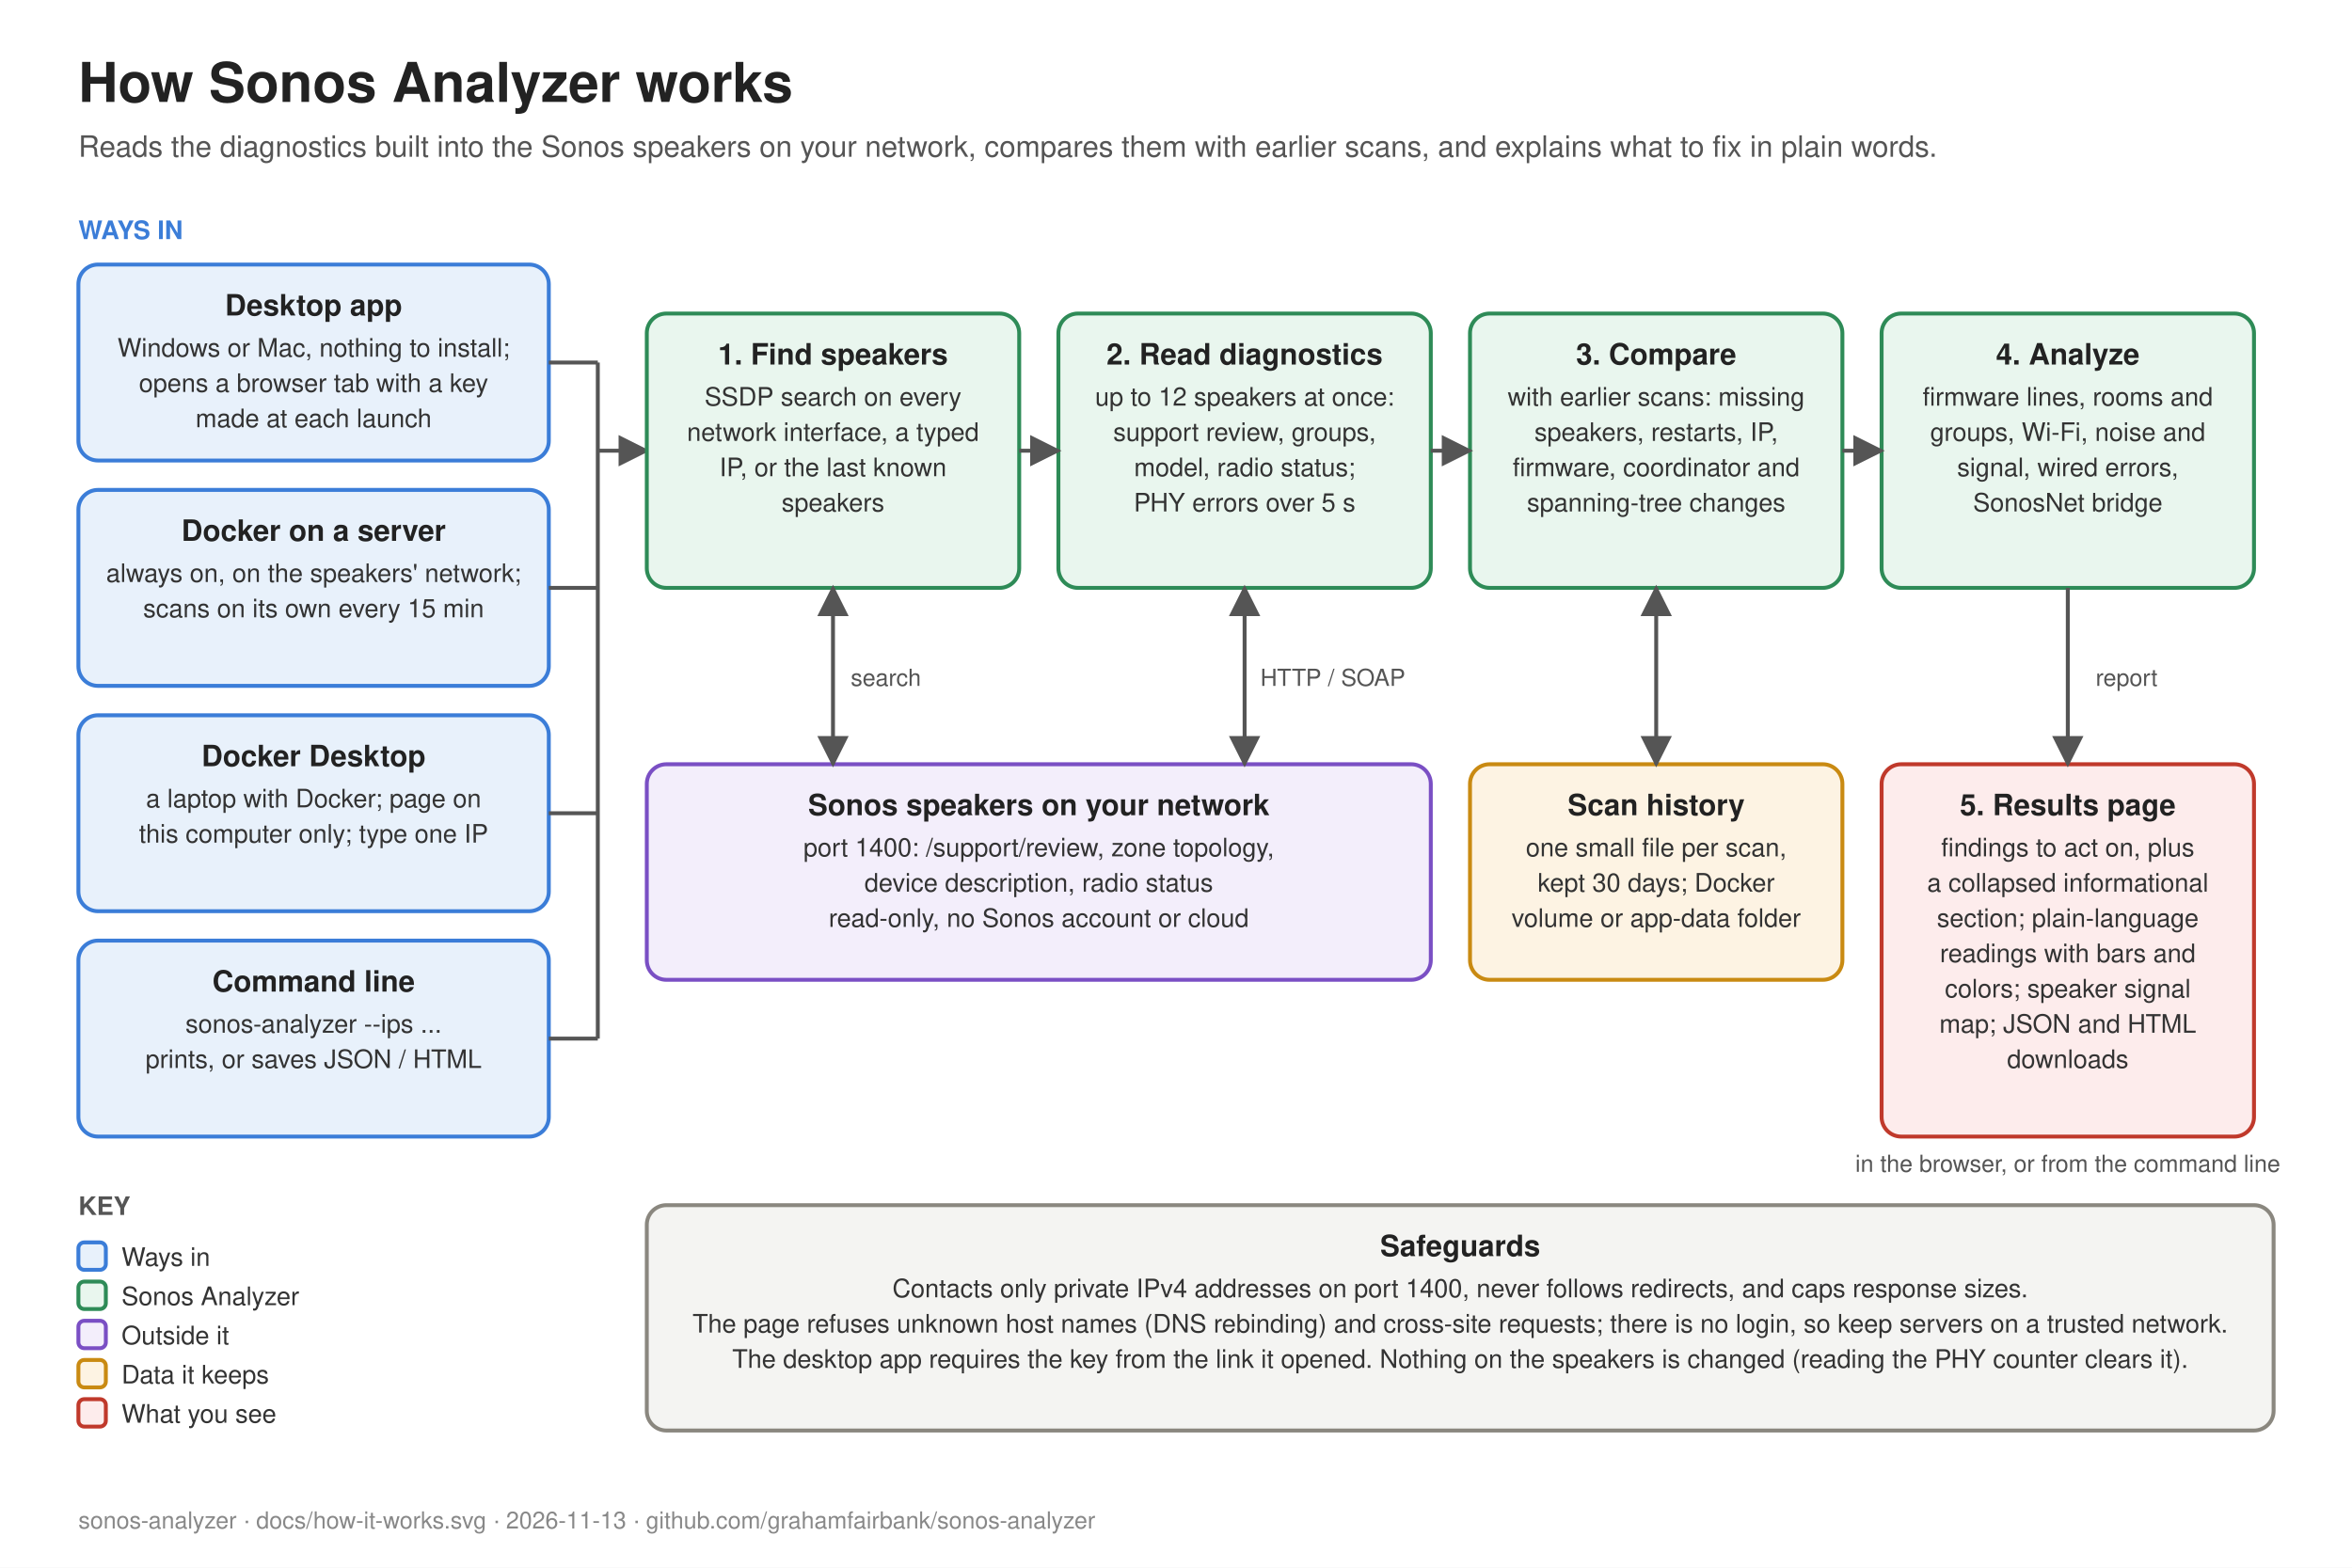
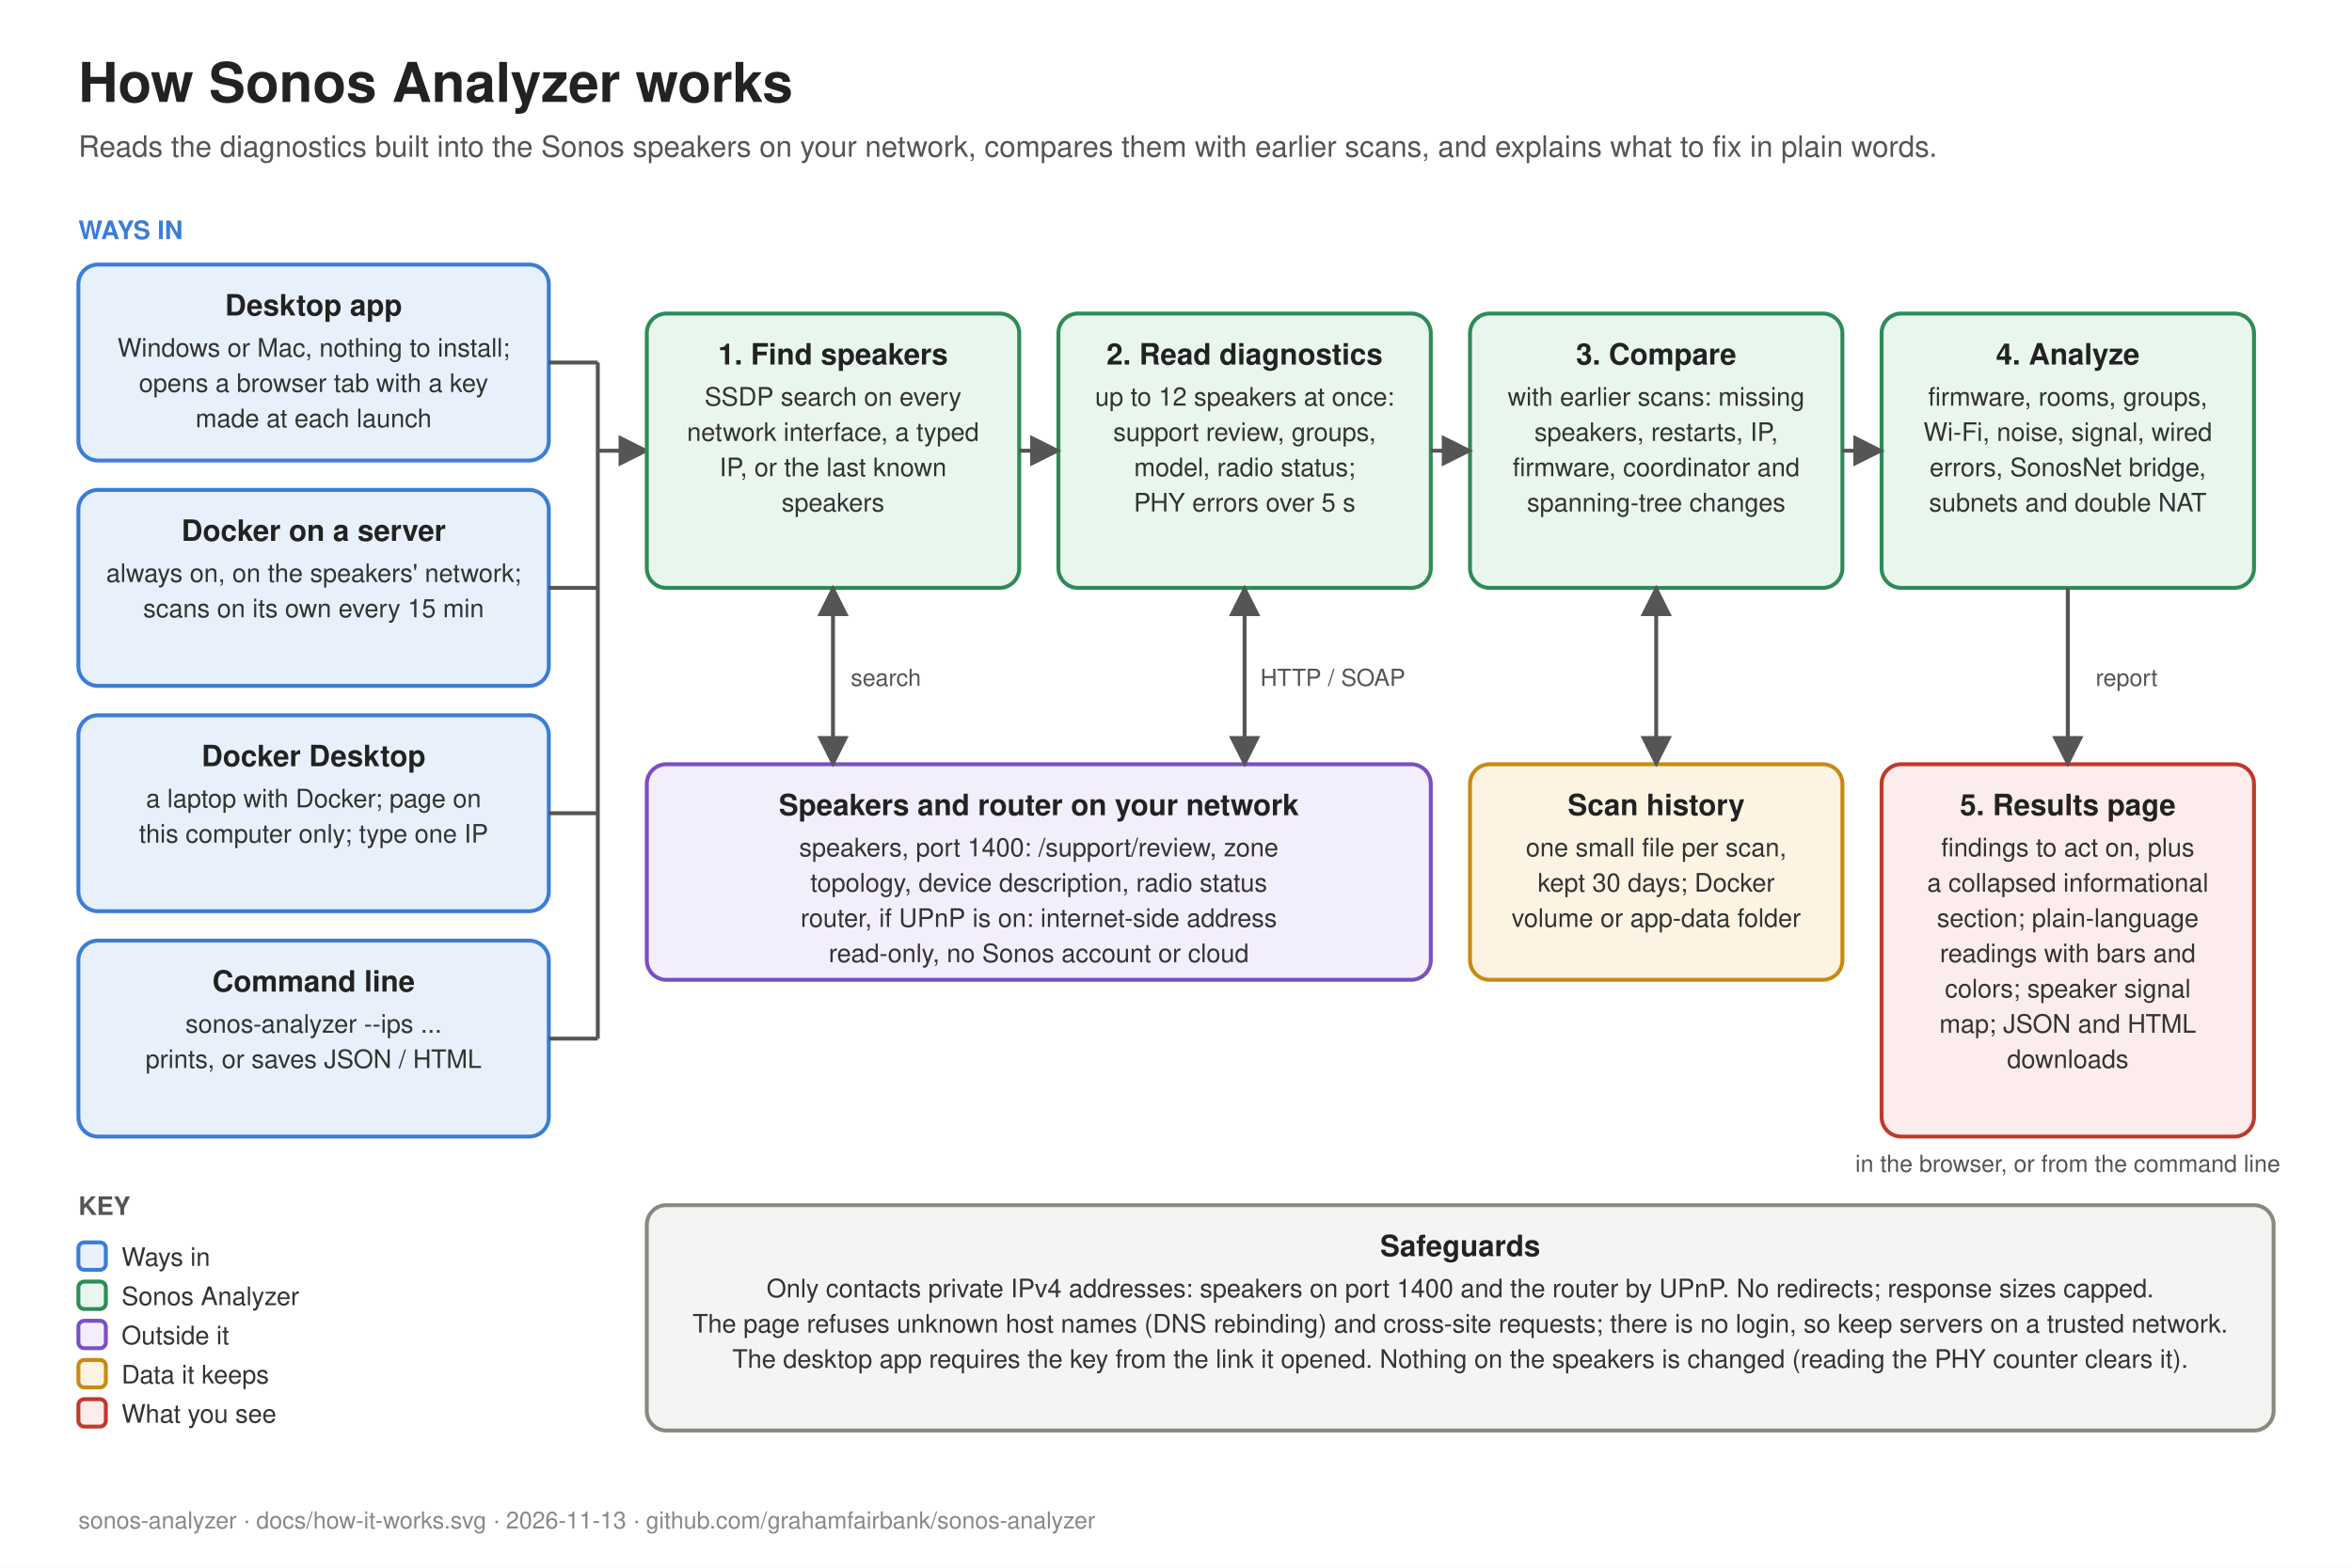
<svg xmlns="http://www.w3.org/2000/svg" viewBox="0 0 1200 800" width="1200" height="800" font-family="Segoe UI, Helvetica, Arial, sans-serif">
  <defs>
    <marker id="ah" viewBox="0 0 10 10" refX="9" refY="5" markerWidth="8" markerHeight="8" orient="auto-start-reverse">
      <path d="M0,0 L10,5 L0,10 z" fill="#555" />
    </marker>
  </defs>
  <rect x="0" y="0" width="1200" height="800" fill="#ffffff" />
  <text x="40" y="52" font-size="28" font-weight="bold" fill="#222">How Sonos Analyzer works</text>
  <text x="40" y="80" font-size="15" fill="#555">Reads the diagnostics built into the Sonos speakers on your network, compares them with earlier scans, and explains what to fix in plain words.</text>
  <text x="40" y="122" font-size="13" font-weight="bold" fill="#3b7dd8">WAYS IN</text>
  <rect x="40" y="135" width="240" height="100" rx="10" fill="#e8f1fb" stroke="#3b7dd8" stroke-width="2" />
  <text x="160.0" y="161" text-anchor="middle" font-size="15" font-weight="bold" fill="#222">Desktop app</text>
  <text x="160.0" y="182" text-anchor="middle" font-size="13" fill="#333">Windows or Mac, nothing to install;</text>
  <text x="160.0" y="200" text-anchor="middle" font-size="13" fill="#333">opens a browser tab with a key</text>
  <text x="160.0" y="218" text-anchor="middle" font-size="13" fill="#333">made at each launch</text>
  <path d="M280,185 L305,185" fill="none" stroke="#555" stroke-width="2" />
  <rect x="40" y="250" width="240" height="100" rx="10" fill="#e8f1fb" stroke="#3b7dd8" stroke-width="2" />
  <text x="160.0" y="276" text-anchor="middle" font-size="15" font-weight="bold" fill="#222">Docker on a server</text>
  <text x="160.0" y="297" text-anchor="middle" font-size="13" fill="#333">always on, on the speakers' network;</text>
  <text x="160.0" y="315" text-anchor="middle" font-size="13" fill="#333">scans on its own every 15 min</text>
  <path d="M280,300 L305,300" fill="none" stroke="#555" stroke-width="2" />
  <rect x="40" y="365" width="240" height="100" rx="10" fill="#e8f1fb" stroke="#3b7dd8" stroke-width="2" />
  <text x="160.0" y="391" text-anchor="middle" font-size="15" font-weight="bold" fill="#222">Docker Desktop</text>
  <text x="160.0" y="412" text-anchor="middle" font-size="13" fill="#333">a laptop with Docker; page on</text>
  <text x="160.0" y="430" text-anchor="middle" font-size="13" fill="#333">this computer only; type one IP</text>
  <path d="M280,415 L305,415" fill="none" stroke="#555" stroke-width="2" />
  <rect x="40" y="480" width="240" height="100" rx="10" fill="#e8f1fb" stroke="#3b7dd8" stroke-width="2" />
  <text x="160.0" y="506" text-anchor="middle" font-size="15" font-weight="bold" fill="#222">Command line</text>
  <text x="160.0" y="527" text-anchor="middle" font-size="13" fill="#333">sonos-analyzer --ips ...</text>
  <text x="160.0" y="545" text-anchor="middle" font-size="13" fill="#333">prints, or saves JSON / HTML</text>
  <path d="M280,530 L305,530" fill="none" stroke="#555" stroke-width="2" />
  <path d="M305,185 L305,530" fill="none" stroke="#555" stroke-width="2" />
  <path d="M305,230 L330,230" fill="none" stroke="#555" stroke-width="2" marker-end="url(#ah)" />
  <rect x="330" y="160" width="190" height="140" rx="10" fill="#e9f6ee" stroke="#2e8b57" stroke-width="2" />
  <text x="425.0" y="186" text-anchor="middle" font-size="15" font-weight="bold" fill="#222">1. Find speakers</text>
  <text x="425.0" y="207" text-anchor="middle" font-size="13" fill="#333">SSDP search on every</text>
  <text x="425.0" y="225" text-anchor="middle" font-size="13" fill="#333">network interface, a typed</text>
  <text x="425.0" y="243" text-anchor="middle" font-size="13" fill="#333">IP, or the last known</text>
  <text x="425.0" y="261" text-anchor="middle" font-size="13" fill="#333">speakers</text>
  <rect x="540" y="160" width="190" height="140" rx="10" fill="#e9f6ee" stroke="#2e8b57" stroke-width="2" />
  <text x="635.0" y="186" text-anchor="middle" font-size="15" font-weight="bold" fill="#222">2. Read diagnostics</text>
  <text x="635.0" y="207" text-anchor="middle" font-size="13" fill="#333">up to 12 speakers at once:</text>
  <text x="635.0" y="225" text-anchor="middle" font-size="13" fill="#333">support review, groups,</text>
  <text x="635.0" y="243" text-anchor="middle" font-size="13" fill="#333">model, radio status;</text>
  <text x="635.0" y="261" text-anchor="middle" font-size="13" fill="#333">PHY errors over 5 s</text>
  <rect x="750" y="160" width="190" height="140" rx="10" fill="#e9f6ee" stroke="#2e8b57" stroke-width="2" />
  <text x="845.0" y="186" text-anchor="middle" font-size="15" font-weight="bold" fill="#222">3. Compare</text>
  <text x="845.0" y="207" text-anchor="middle" font-size="13" fill="#333">with earlier scans: missing</text>
  <text x="845.0" y="225" text-anchor="middle" font-size="13" fill="#333">speakers, restarts, IP,</text>
  <text x="845.0" y="243" text-anchor="middle" font-size="13" fill="#333">firmware, coordinator and</text>
  <text x="845.0" y="261" text-anchor="middle" font-size="13" fill="#333">spanning-tree changes</text>
  <rect x="960" y="160" width="190" height="140" rx="10" fill="#e9f6ee" stroke="#2e8b57" stroke-width="2" />
  <text x="1055.0" y="186" text-anchor="middle" font-size="15" font-weight="bold" fill="#222">4. Analyze</text>
-   <text x="1055.0" y="207" text-anchor="middle" font-size="13" fill="#333">firmware lines, rooms and</text>
-   <text x="1055.0" y="225" text-anchor="middle" font-size="13" fill="#333">groups, Wi-Fi, noise and</text>
-   <text x="1055.0" y="243" text-anchor="middle" font-size="13" fill="#333">signal, wired errors,</text>
-   <text x="1055.0" y="261" text-anchor="middle" font-size="13" fill="#333">SonosNet bridge</text>
+   <text x="1055.0" y="207" text-anchor="middle" font-size="13" fill="#333">firmware, rooms, groups,</text>
+   <text x="1055.0" y="225" text-anchor="middle" font-size="13" fill="#333">Wi-Fi, noise, signal, wired</text>
+   <text x="1055.0" y="243" text-anchor="middle" font-size="13" fill="#333">errors, SonosNet bridge,</text>
+   <text x="1055.0" y="261" text-anchor="middle" font-size="13" fill="#333">subnets and double NAT</text>
  <path d="M520,230 L540,230" fill="none" stroke="#555" stroke-width="2" marker-end="url(#ah)" />
  <path d="M730,230 L750,230" fill="none" stroke="#555" stroke-width="2" marker-end="url(#ah)" />
  <path d="M940,230 L960,230" fill="none" stroke="#555" stroke-width="2" marker-end="url(#ah)" />
  <rect x="330" y="390" width="400" height="110" rx="10" fill="#f3eefb" stroke="#7a4fc4" stroke-width="2" />
-   <text x="530.0" y="416" text-anchor="middle" font-size="15" font-weight="bold" fill="#222">Sonos speakers on your network</text>
-   <text x="530.0" y="437" text-anchor="middle" font-size="13" fill="#333">port 1400: /support/review, zone topology,</text>
-   <text x="530.0" y="455" text-anchor="middle" font-size="13" fill="#333">device description, radio status</text>
-   <text x="530.0" y="473" text-anchor="middle" font-size="13" fill="#333">read-only, no Sonos account or cloud</text>
+   <text x="530.0" y="416" text-anchor="middle" font-size="15" font-weight="bold" fill="#222">Speakers and router on your network</text>
+   <text x="530.0" y="437" text-anchor="middle" font-size="13" fill="#333">speakers, port 1400: /support/review, zone</text>
+   <text x="530.0" y="455" text-anchor="middle" font-size="13" fill="#333">topology, device description, radio status</text>
+   <text x="530.0" y="473" text-anchor="middle" font-size="13" fill="#333">router, if UPnP is on: internet-side address</text>
+   <text x="530.0" y="491" text-anchor="middle" font-size="13" fill="#333">read-only, no Sonos account or cloud</text>
  <path d="M425,300 L425,390" fill="none" stroke="#555" stroke-width="2" marker-end="url(#ah)" marker-start="url(#ah)" />
  <text x="452" y="350" text-anchor="middle" font-size="12" fill="#555">search</text>
  <path d="M635,300 L635,390" fill="none" stroke="#555" stroke-width="2" marker-end="url(#ah)" marker-start="url(#ah)" />
  <text x="680" y="350" text-anchor="middle" font-size="12" fill="#555">HTTP / SOAP</text>
  <rect x="750" y="390" width="190" height="110" rx="10" fill="#fdf3e3" stroke="#c98a12" stroke-width="2" />
  <text x="845.0" y="416" text-anchor="middle" font-size="15" font-weight="bold" fill="#222">Scan history</text>
  <text x="845.0" y="437" text-anchor="middle" font-size="13" fill="#333">one small file per scan,</text>
  <text x="845.0" y="455" text-anchor="middle" font-size="13" fill="#333">kept 30 days; Docker</text>
  <text x="845.0" y="473" text-anchor="middle" font-size="13" fill="#333">volume or app-data folder</text>
  <path d="M845,300 L845,390" fill="none" stroke="#555" stroke-width="2" marker-end="url(#ah)" marker-start="url(#ah)" />
  <rect x="960" y="390" width="190" height="190" rx="10" fill="#fdecec" stroke="#c0392b" stroke-width="2" />
  <text x="1055.0" y="416" text-anchor="middle" font-size="15" font-weight="bold" fill="#222">5. Results page</text>
  <text x="1055.0" y="437" text-anchor="middle" font-size="13" fill="#333">findings to act on, plus</text>
  <text x="1055.0" y="455" text-anchor="middle" font-size="13" fill="#333">a collapsed informational</text>
  <text x="1055.0" y="473" text-anchor="middle" font-size="13" fill="#333">section; plain-language</text>
  <text x="1055.0" y="491" text-anchor="middle" font-size="13" fill="#333">readings with bars and</text>
  <text x="1055.0" y="509" text-anchor="middle" font-size="13" fill="#333">colors; speaker signal</text>
  <text x="1055.0" y="527" text-anchor="middle" font-size="13" fill="#333">map; JSON and HTML</text>
  <text x="1055.0" y="545" text-anchor="middle" font-size="13" fill="#333">downloads</text>
  <path d="M1055,300 L1055,390" fill="none" stroke="#555" stroke-width="2" marker-end="url(#ah)" />
  <text x="1085" y="350" text-anchor="middle" font-size="12" fill="#555">report</text>
  <text x="1055" y="598" text-anchor="middle" font-size="12" fill="#555">in the browser, or from the command line</text>
  <rect x="330" y="615" width="830" height="115" rx="10" fill="#f4f4f2" stroke="#8a877f" stroke-width="2" />
  <text x="745.0" y="641" text-anchor="middle" font-size="15" font-weight="bold" fill="#222">Safeguards</text>
-   <text x="745.0" y="662" text-anchor="middle" font-size="13" fill="#333">Contacts only private IPv4 addresses on port 1400, never follows redirects, and caps response sizes.</text>
+   <text x="745.0" y="662" text-anchor="middle" font-size="13" fill="#333">Only contacts private IPv4 addresses: speakers on port 1400 and the router by UPnP. No redirects; response sizes capped.</text>
  <text x="745.0" y="680" text-anchor="middle" font-size="13" fill="#333">The page refuses unknown host names (DNS rebinding) and cross-site requests; there is no login, so keep servers on a trusted network.</text>
  <text x="745.0" y="698" text-anchor="middle" font-size="13" fill="#333">The desktop app requires the key from the link it opened. Nothing on the speakers is changed (reading the PHY counter clears it).</text>
  <text x="40" y="620" font-size="13" font-weight="bold" fill="#555">KEY</text>
  <rect x="40" y="634" width="14" height="14" rx="3" fill="#e8f1fb" stroke="#3b7dd8" stroke-width="2" />
  <text x="62" y="646" font-size="13" fill="#333">Ways in</text>
  <rect x="40" y="654" width="14" height="14" rx="3" fill="#e9f6ee" stroke="#2e8b57" stroke-width="2" />
  <text x="62" y="666" font-size="13" fill="#333">Sonos Analyzer</text>
  <rect x="40" y="674" width="14" height="14" rx="3" fill="#f3eefb" stroke="#7a4fc4" stroke-width="2" />
  <text x="62" y="686" font-size="13" fill="#333">Outside it</text>
  <rect x="40" y="694" width="14" height="14" rx="3" fill="#fdf3e3" stroke="#c98a12" stroke-width="2" />
  <text x="62" y="706" font-size="13" fill="#333">Data it keeps</text>
  <rect x="40" y="714" width="14" height="14" rx="3" fill="#fdecec" stroke="#c0392b" stroke-width="2" />
  <text x="62" y="726" font-size="13" fill="#333">What you see</text>
  <text x="40" y="780" font-size="12" fill="#888">sonos-analyzer · docs/how-it-works.svg · 2026-11-13 · github.com/grahamfairbank/sonos-analyzer</text>
</svg>
